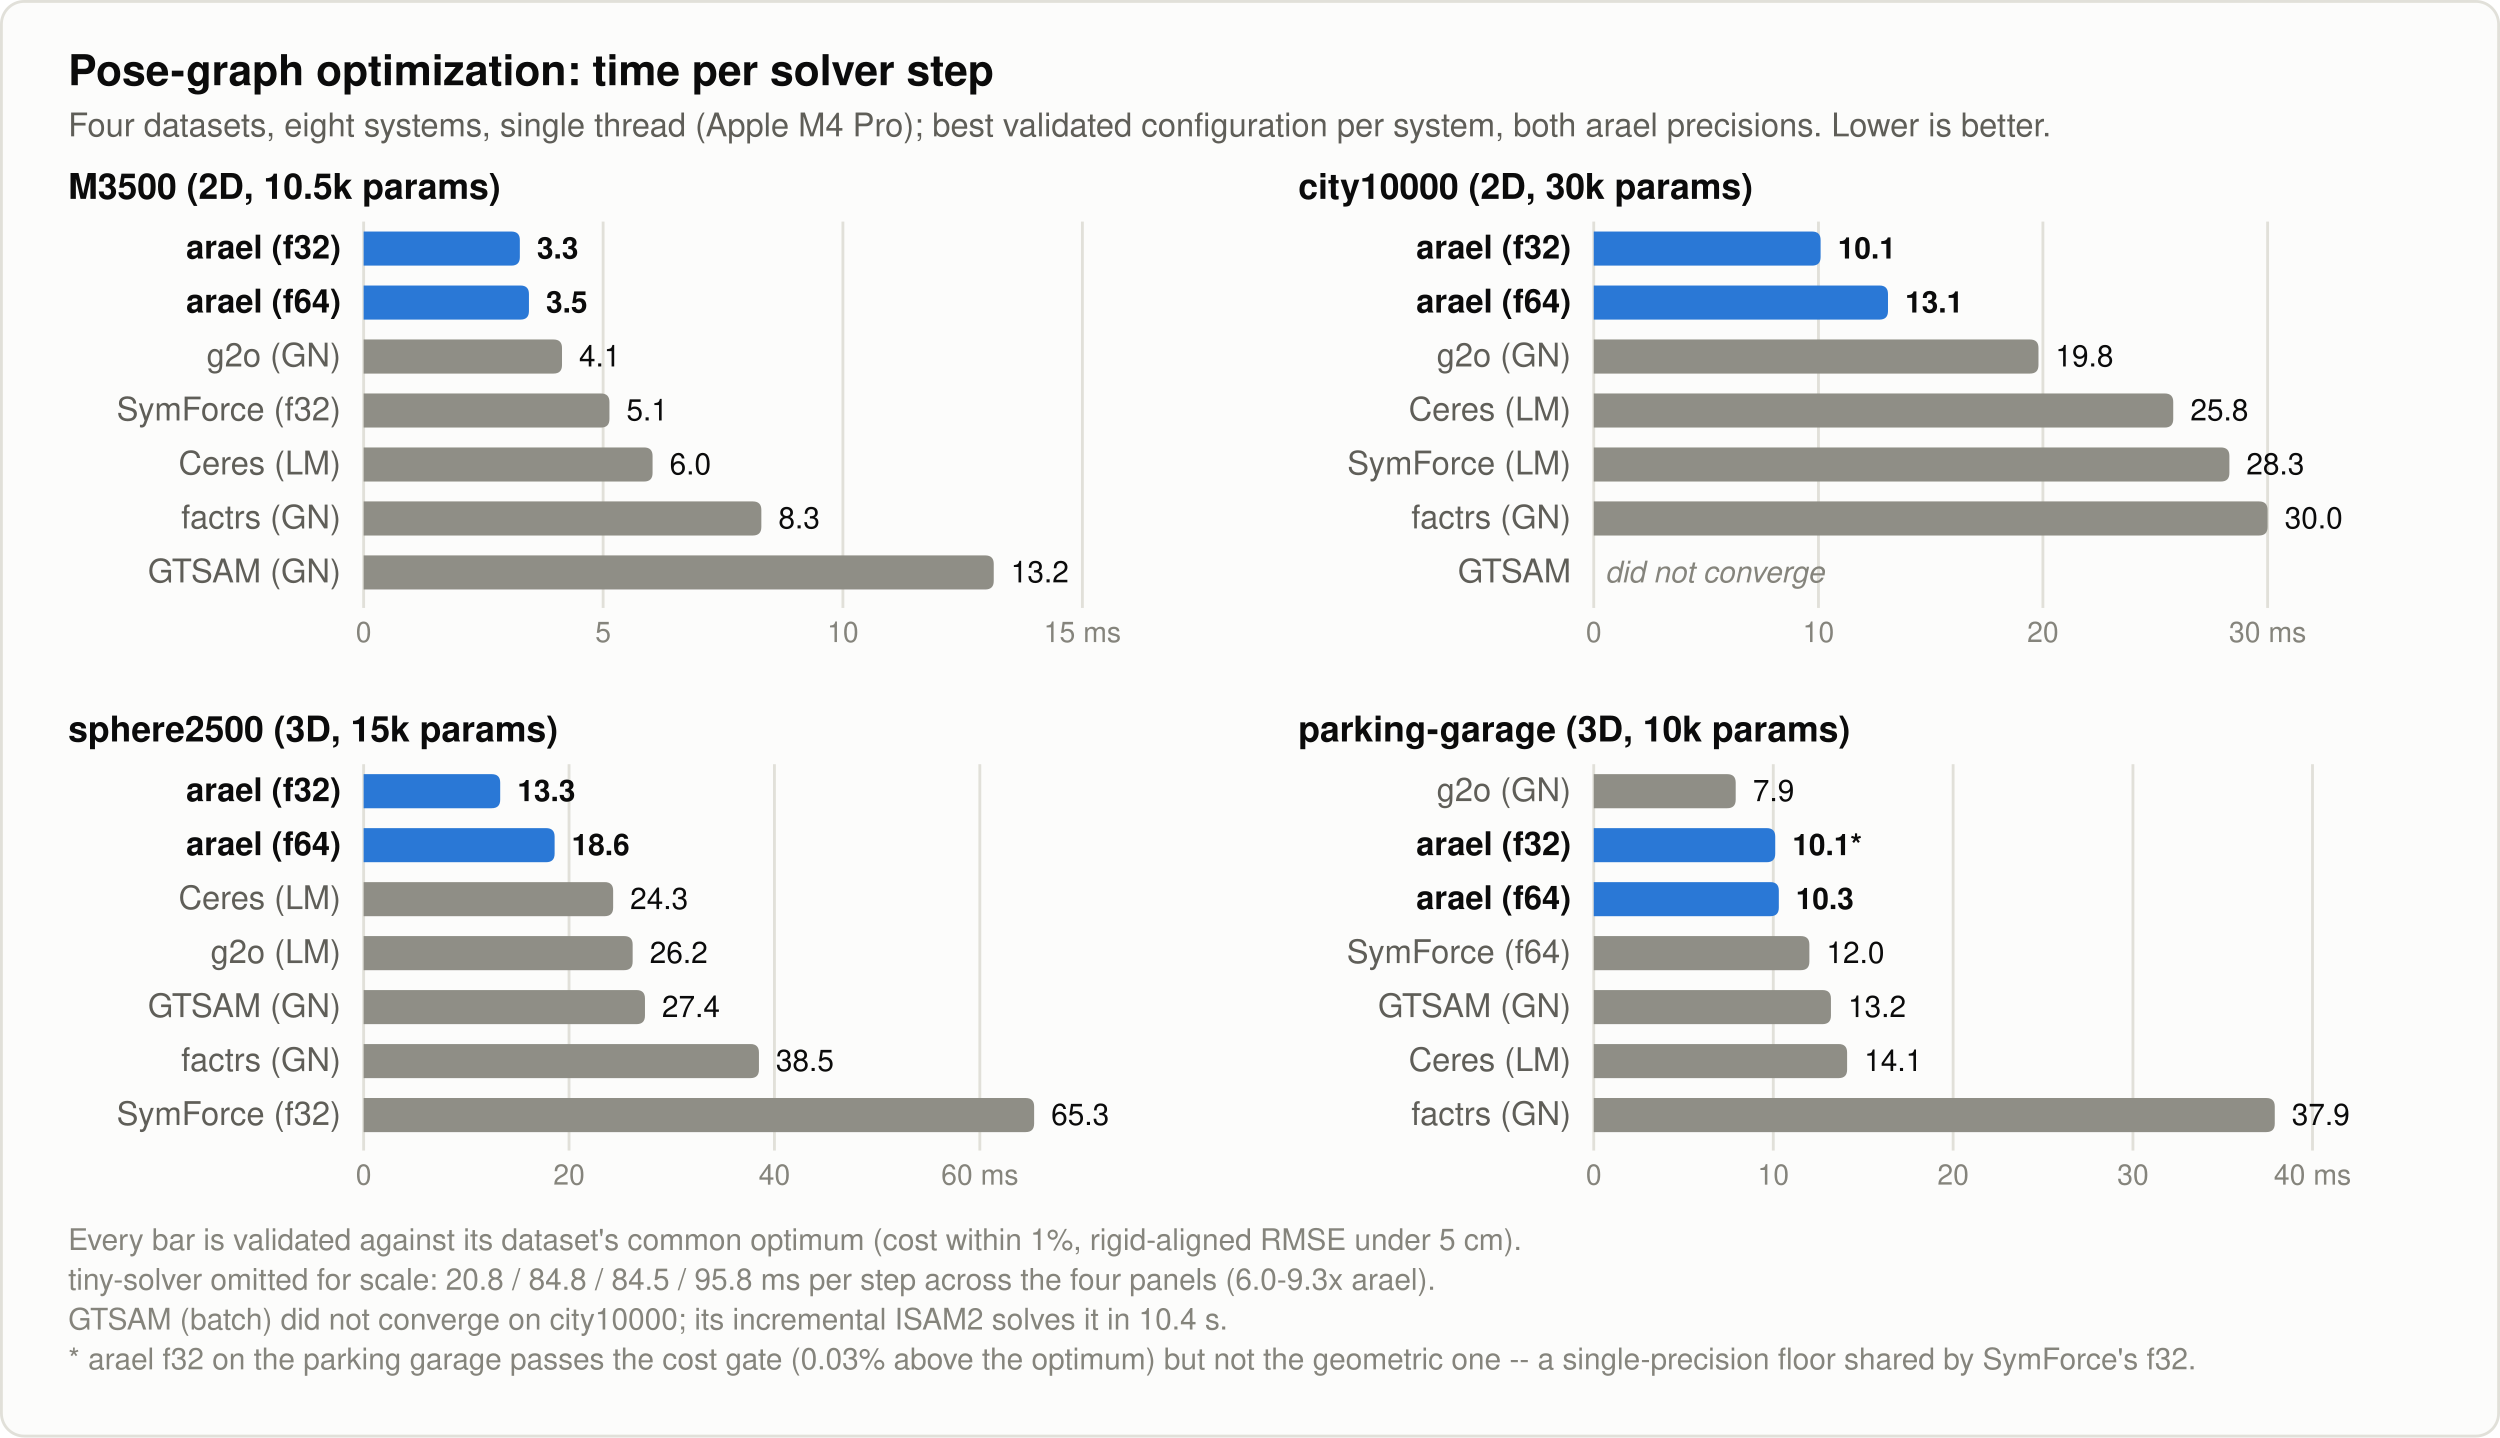
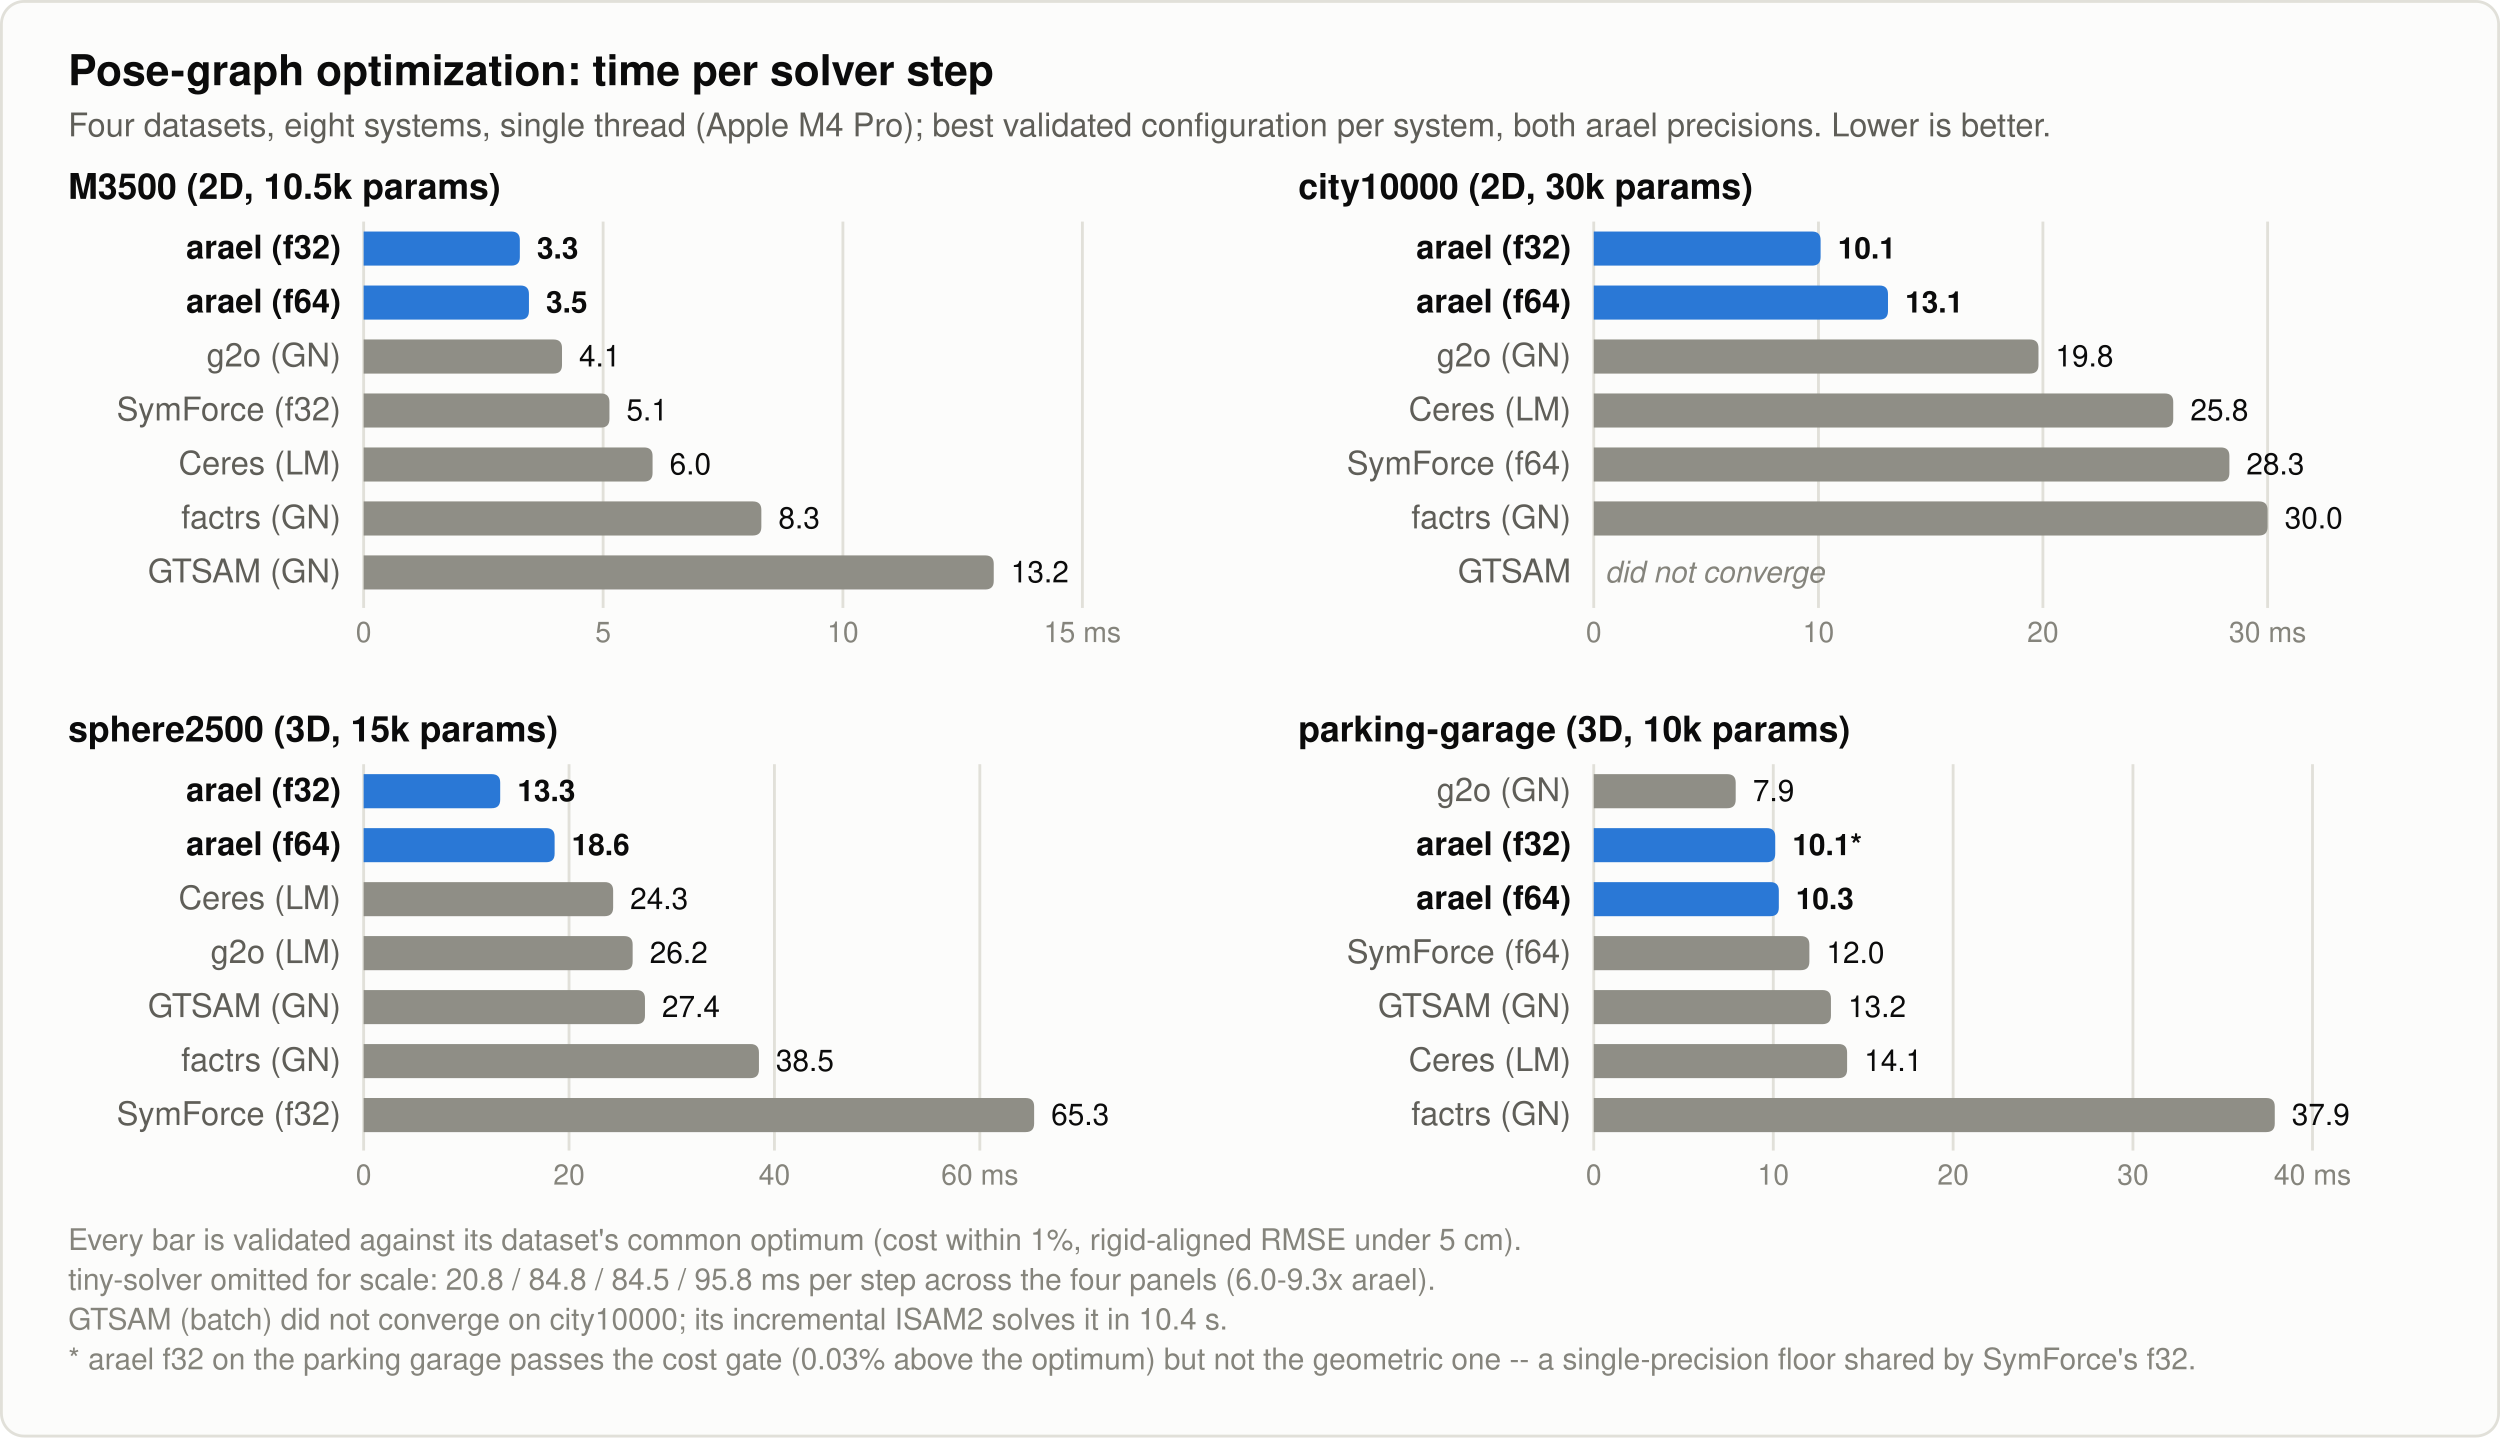
<svg xmlns="http://www.w3.org/2000/svg" width="880" height="506" viewBox="0 0 880 506" font-family="ui-sans-serif, system-ui, -apple-system, 'Segoe UI', Helvetica, Arial, sans-serif">
  <rect x="0.5" y="0.5" width="879" height="505" rx="8" fill="#fcfcfb" stroke="#e1e0d9" />
  <text x="24" y="30" font-size="15" font-weight="600" fill="#0b0b0b">Pose-graph optimization: time per solver step</text>
  <text x="24" y="48" font-size="11.5" fill="#5f5e58">Four datasets, eight systems, single thread (Apple M4 Pro); best validated configuration per system, both arael precisions. Lower is better.</text>
  <text x="24" y="70" font-size="12.5" font-weight="600" fill="#0b0b0b">M3500 (2D, 10.5k params)</text>
  <line x1="128.0" y1="78" x2="128.0" y2="214" stroke="#e1e0d9" stroke-width="1" />
  <text x="128.0" y="226" font-size="10" text-anchor="middle" fill="#85847c">0</text>
  <line x1="212.3" y1="78" x2="212.3" y2="214" stroke="#e1e0d9" stroke-width="1" />
  <text x="212.3" y="226" font-size="10" text-anchor="middle" fill="#85847c">5</text>
  <line x1="296.7" y1="78" x2="296.7" y2="214" stroke="#e1e0d9" stroke-width="1" />
  <text x="296.7" y="226" font-size="10" text-anchor="middle" fill="#85847c">10</text>
  <line x1="381.0" y1="78" x2="381.0" y2="214" stroke="#e1e0d9" stroke-width="1" />
  <text x="381.0" y="226" font-size="10" text-anchor="middle" fill="#85847c">15 ms</text>
  <text x="120" y="91.0" font-size="11.5" text-anchor="end" font-weight="600" fill="#0b0b0b">arael (f32)</text>
  <path d="M128,81.5 L179.985,81.5 Q182.985,81.5 182.985,84.5 L182.985,90.5 Q182.985,93.5 179.985,93.5 L128,93.5 Z" fill="#2a78d6" />
  <text x="189.0" y="91.0" font-size="10.5" font-weight="600" fill="#0b0b0b">3.3</text>
  <text x="120" y="110.0" font-size="11.5" text-anchor="end" font-weight="600" fill="#0b0b0b">arael (f64)</text>
  <path d="M128,100.5 L183.19,100.5 Q186.19,100.5 186.19,103.5 L186.19,109.5 Q186.19,112.5 183.19,112.5 L128,112.5 Z" fill="#2a78d6" />
  <text x="192.2" y="110.0" font-size="10.5" font-weight="600" fill="#0b0b0b">3.5</text>
  <text x="120" y="129.0" font-size="11.5" text-anchor="end" fill="#5f5e58">g2o (GN)</text>
  <path d="M128,119.5 L194.828,119.5 Q197.828,119.5 197.828,122.5 L197.828,128.5 Q197.828,131.5 194.828,131.5 L128,131.5 Z" fill="#8f8e86" />
  <text x="203.8" y="129.0" font-size="10.5" fill="#0b0b0b">4.1</text>
  <text x="120" y="148.0" font-size="11.5" text-anchor="end" fill="#5f5e58">SymForce (f32)</text>
  <path d="M128,138.5 L211.526,138.5 Q214.526,138.5 214.526,141.5 L214.526,147.5 Q214.526,150.5 211.526,150.5 L128,150.5 Z" fill="#8f8e86" />
  <text x="220.5" y="148.0" font-size="10.5" fill="#0b0b0b">5.1</text>
  <text x="120" y="167.0" font-size="11.5" text-anchor="end" fill="#5f5e58">Ceres (LM)</text>
  <path d="M128,157.5 L226.706,157.5 Q229.706,157.5 229.706,160.5 L229.706,166.5 Q229.706,169.5 226.706,169.5 L128,169.5 Z" fill="#8f8e86" />
  <text x="235.7" y="167.0" font-size="10.5" fill="#0b0b0b">6.0</text>
  <text x="120" y="186.0" font-size="11.5" text-anchor="end" fill="#5f5e58">factrs (GN)</text>
  <path d="M128,176.5 L264.993,176.5 Q267.993,176.5 267.993,179.5 L267.993,185.5 Q267.993,188.5 264.993,188.5 L128,188.5 Z" fill="#8f8e86" />
  <text x="274.0" y="186.0" font-size="10.5" fill="#0b0b0b">8.3</text>
  <text x="120" y="205.0" font-size="11.5" text-anchor="end" fill="#5f5e58">GTSAM (GN)</text>
  <path d="M128,195.5 L346.797,195.5 Q349.797,195.5 349.797,198.5 L349.797,204.5 Q349.797,207.5 346.797,207.5 L128,207.5 Z" fill="#8f8e86" />
  <text x="355.8" y="205.0" font-size="10.5" fill="#0b0b0b">13.2</text>
  <text x="457" y="70" font-size="12.5" font-weight="600" fill="#0b0b0b">city10000 (2D, 30k params)</text>
  <line x1="561.0" y1="78" x2="561.0" y2="214" stroke="#e1e0d9" stroke-width="1" />
  <text x="561.0" y="226" font-size="10" text-anchor="middle" fill="#85847c">0</text>
  <line x1="640.1" y1="78" x2="640.1" y2="214" stroke="#e1e0d9" stroke-width="1" />
  <text x="640.1" y="226" font-size="10" text-anchor="middle" fill="#85847c">10</text>
  <line x1="719.1" y1="78" x2="719.1" y2="214" stroke="#e1e0d9" stroke-width="1" />
  <text x="719.1" y="226" font-size="10" text-anchor="middle" fill="#85847c">20</text>
  <line x1="798.2" y1="78" x2="798.2" y2="214" stroke="#e1e0d9" stroke-width="1" />
  <text x="798.2" y="226" font-size="10" text-anchor="middle" fill="#85847c">30 ms</text>
  <text x="553" y="91.0" font-size="11.5" text-anchor="end" font-weight="600" fill="#0b0b0b">arael (f32)</text>
  <path d="M561,81.5 L637.853,81.5 Q640.853,81.5 640.853,84.5 L640.853,90.5 Q640.853,93.5 637.853,93.5 L561,93.5 Z" fill="#2a78d6" />
  <text x="646.9" y="91.0" font-size="10.5" font-weight="600" fill="#0b0b0b">10.1</text>
  <text x="553" y="110.0" font-size="11.5" text-anchor="end" font-weight="600" fill="#0b0b0b">arael (f64)</text>
  <path d="M561,100.5 L661.572,100.5 Q664.572,100.5 664.572,103.5 L664.572,109.5 Q664.572,112.5 661.572,112.5 L561,112.5 Z" fill="#2a78d6" />
  <text x="670.6" y="110.0" font-size="10.5" font-weight="600" fill="#0b0b0b">13.1</text>
  <text x="553" y="129.0" font-size="11.5" text-anchor="end" fill="#5f5e58">g2o (GN)</text>
  <path d="M561,119.5 L714.544,119.5 Q717.544,119.5 717.544,122.5 L717.544,128.5 Q717.544,131.5 714.544,131.5 L561,131.5 Z" fill="#8f8e86" />
  <text x="723.5" y="129.0" font-size="10.5" fill="#0b0b0b">19.8</text>
  <text x="553" y="148.0" font-size="11.5" text-anchor="end" fill="#5f5e58">Ceres (LM)</text>
  <path d="M561,138.5 L761.981,138.5 Q764.981,138.5 764.981,141.5 L764.981,147.5 Q764.981,150.5 761.981,150.5 L561,150.5 Z" fill="#8f8e86" />
  <text x="771.0" y="148.0" font-size="10.5" fill="#0b0b0b">25.8</text>
-   <text x="553" y="167.0" font-size="11.5" text-anchor="end" fill="#5f5e58">SymForce (LM)</text>
+   <text x="553" y="167.0" font-size="11.5" text-anchor="end" fill="#5f5e58">SymForce (f64)</text>
  <path d="M561,157.5 L781.747,157.5 Q784.747,157.5 784.747,160.5 L784.747,166.5 Q784.747,169.5 781.747,169.5 L561,169.5 Z" fill="#8f8e86" />
  <text x="790.7" y="167.0" font-size="10.5" fill="#0b0b0b">28.3</text>
  <text x="553" y="186.0" font-size="11.5" text-anchor="end" fill="#5f5e58">factrs (GN)</text>
  <path d="M561,176.5 L795.188,176.5 Q798.188,176.5 798.188,179.5 L798.188,185.5 Q798.188,188.5 795.188,188.5 L561,188.5 Z" fill="#8f8e86" />
  <text x="804.2" y="186.0" font-size="10.5" fill="#0b0b0b">30.0</text>
  <text x="553" y="205.0" font-size="11.5" text-anchor="end" fill="#5f5e58">GTSAM</text>
  <text x="565" y="205.0" font-size="10.5" font-style="italic" fill="#85847c">did not converge</text>
  <text x="24" y="261" font-size="12.5" font-weight="600" fill="#0b0b0b">sphere2500 (3D, 15k params)</text>
  <line x1="128.0" y1="269" x2="128.0" y2="405" stroke="#e1e0d9" stroke-width="1" />
  <text x="128.0" y="417" font-size="10" text-anchor="middle" fill="#85847c">0</text>
  <line x1="200.3" y1="269" x2="200.3" y2="405" stroke="#e1e0d9" stroke-width="1" />
  <text x="200.3" y="417" font-size="10" text-anchor="middle" fill="#85847c">20</text>
  <line x1="272.6" y1="269" x2="272.6" y2="405" stroke="#e1e0d9" stroke-width="1" />
  <text x="272.6" y="417" font-size="10" text-anchor="middle" fill="#85847c">40</text>
  <line x1="344.9" y1="269" x2="344.9" y2="405" stroke="#e1e0d9" stroke-width="1" />
  <text x="344.9" y="417" font-size="10" text-anchor="middle" fill="#85847c">60 ms</text>
  <text x="120" y="282.0" font-size="11.5" text-anchor="end" font-weight="600" fill="#0b0b0b">arael (f32)</text>
  <path d="M128,272.5 L173.07,272.5 Q176.07,272.5 176.07,275.5 L176.07,281.5 Q176.07,284.5 173.07,284.5 L128,284.5 Z" fill="#2a78d6" />
  <text x="182.1" y="282.0" font-size="10.5" font-weight="600" fill="#0b0b0b">13.3</text>
  <text x="120" y="301.0" font-size="11.5" text-anchor="end" font-weight="600" fill="#0b0b0b">arael (f64)</text>
  <path d="M128,291.5 L192.226,291.5 Q195.226,291.5 195.226,294.5 L195.226,300.5 Q195.226,303.5 192.226,303.5 L128,303.5 Z" fill="#2a78d6" />
  <text x="201.2" y="301.0" font-size="10.5" font-weight="600" fill="#0b0b0b">18.6</text>
  <text x="120" y="320.0" font-size="11.5" text-anchor="end" fill="#5f5e58">Ceres (LM)</text>
  <path d="M128,310.5 L212.827,310.5 Q215.827,310.5 215.827,313.5 L215.827,319.5 Q215.827,322.5 212.827,322.5 L128,322.5 Z" fill="#8f8e86" />
  <text x="221.8" y="320.0" font-size="10.5" fill="#0b0b0b">24.3</text>
  <text x="120" y="339.0" font-size="11.5" text-anchor="end" fill="#5f5e58">g2o (LM)</text>
  <path d="M128,329.5 L219.694,329.5 Q222.694,329.5 222.694,332.5 L222.694,338.5 Q222.694,341.5 219.694,341.5 L128,341.5 Z" fill="#8f8e86" />
  <text x="228.7" y="339.0" font-size="10.5" fill="#0b0b0b">26.2</text>
  <text x="120" y="358.0" font-size="11.5" text-anchor="end" fill="#5f5e58">GTSAM (GN)</text>
  <path d="M128,348.5 L224.031,348.5 Q227.031,348.5 227.031,351.5 L227.031,357.5 Q227.031,360.5 224.031,360.5 L128,360.5 Z" fill="#8f8e86" />
  <text x="233.0" y="358.0" font-size="10.5" fill="#0b0b0b">27.4</text>
  <text x="120" y="377.0" font-size="11.5" text-anchor="end" fill="#5f5e58">factrs (GN)</text>
  <path d="M128,367.5 L264.15,367.5 Q267.15,367.5 267.15,370.5 L267.15,376.5 Q267.15,379.5 264.15,379.5 L128,379.5 Z" fill="#8f8e86" />
  <text x="273.1" y="377.0" font-size="10.5" fill="#0b0b0b">38.5</text>
  <text x="120" y="396.0" font-size="11.5" text-anchor="end" fill="#5f5e58">SymForce (f32)</text>
  <path d="M128,386.5 L361.013,386.5 Q364.013,386.5 364.013,389.5 L364.013,395.5 Q364.013,398.5 361.013,398.5 L128,398.5 Z" fill="#8f8e86" />
  <text x="370.0" y="396.0" font-size="10.5" fill="#0b0b0b">65.3</text>
  <text x="457" y="261" font-size="12.5" font-weight="600" fill="#0b0b0b">parking-garage (3D, 10k params)</text>
  <line x1="561.0" y1="269" x2="561.0" y2="405" stroke="#e1e0d9" stroke-width="1" />
  <text x="561.0" y="417" font-size="10" text-anchor="middle" fill="#85847c">0</text>
  <line x1="624.2" y1="269" x2="624.2" y2="405" stroke="#e1e0d9" stroke-width="1" />
  <text x="624.2" y="417" font-size="10" text-anchor="middle" fill="#85847c">10</text>
  <line x1="687.5" y1="269" x2="687.5" y2="405" stroke="#e1e0d9" stroke-width="1" />
  <text x="687.5" y="417" font-size="10" text-anchor="middle" fill="#85847c">20</text>
  <line x1="750.8" y1="269" x2="750.8" y2="405" stroke="#e1e0d9" stroke-width="1" />
  <text x="750.8" y="417" font-size="10" text-anchor="middle" fill="#85847c">30</text>
  <line x1="814.0" y1="269" x2="814.0" y2="405" stroke="#e1e0d9" stroke-width="1" />
  <text x="814.0" y="417" font-size="10" text-anchor="middle" fill="#85847c">40 ms</text>
  <text x="553" y="282.0" font-size="11.5" text-anchor="end" fill="#5f5e58">g2o (GN)</text>
  <path d="M561,272.5 L607.967,272.5 Q610.967,272.5 610.967,275.5 L610.967,281.5 Q610.967,284.5 607.967,284.5 L561,284.5 Z" fill="#8f8e86" />
  <text x="617.0" y="282.0" font-size="10.5" fill="#0b0b0b">7.9</text>
  <text x="553" y="301.0" font-size="11.5" text-anchor="end" font-weight="600" fill="#0b0b0b">arael (f32)</text>
  <path d="M561,291.5 L621.883,291.5 Q624.883,291.5 624.883,294.5 L624.883,300.5 Q624.883,303.5 621.883,303.5 L561,303.5 Z" fill="#2a78d6" />
  <text x="630.9" y="301.0" font-size="10.5" font-weight="600" fill="#0b0b0b">10.1*</text>
  <text x="553" y="320.0" font-size="11.5" text-anchor="end" font-weight="600" fill="#0b0b0b">arael (f64)</text>
  <path d="M561,310.5 L623.148,310.5 Q626.148,310.5 626.148,313.5 L626.148,319.5 Q626.148,322.5 623.148,322.5 L561,322.5 Z" fill="#2a78d6" />
  <text x="632.1" y="320.0" font-size="10.5" font-weight="600" fill="#0b0b0b">10.3</text>
  <text x="553" y="339.0" font-size="11.5" text-anchor="end" fill="#5f5e58">SymForce (f64)</text>
  <path d="M561,329.5 L633.9,329.5 Q636.9,329.5 636.9,332.5 L636.9,338.5 Q636.9,341.5 633.9,341.5 L561,341.5 Z" fill="#8f8e86" />
  <text x="642.9" y="339.0" font-size="10.5" fill="#0b0b0b">12.0</text>
  <text x="553" y="358.0" font-size="11.5" text-anchor="end" fill="#5f5e58">GTSAM (GN)</text>
  <path d="M561,348.5 L641.49,348.5 Q644.49,348.5 644.49,351.5 L644.49,357.5 Q644.49,360.5 641.49,360.5 L561,360.5 Z" fill="#8f8e86" />
  <text x="650.5" y="358.0" font-size="10.5" fill="#0b0b0b">13.2</text>
  <text x="553" y="377.0" font-size="11.5" text-anchor="end" fill="#5f5e58">Ceres (LM)</text>
  <path d="M561,367.5 L647.183,367.5 Q650.183,367.5 650.183,370.5 L650.183,376.5 Q650.183,379.5 647.183,379.5 L561,379.5 Z" fill="#8f8e86" />
  <text x="656.2" y="377.0" font-size="10.5" fill="#0b0b0b">14.1</text>
  <text x="553" y="396.0" font-size="11.5" text-anchor="end" fill="#5f5e58">factrs (GN)</text>
  <path d="M561,386.5 L797.717,386.5 Q800.717,386.5 800.717,389.5 L800.717,395.5 Q800.717,398.5 797.717,398.5 L561,398.5 Z" fill="#8f8e86" />
  <text x="806.7" y="396.0" font-size="10.5" fill="#0b0b0b">37.9</text>
  <text x="24" y="440" font-size="10.5" fill="#85847c">Every bar is validated against its dataset's common optimum (cost within 1%, rigid-aligned RMSE under 5 cm).</text>
  <text x="24" y="454" font-size="10.5" fill="#85847c">tiny-solver omitted for scale: 20.8 / 84.8 / 84.5 / 95.8 ms per step across the four panels (6.0-9.3x arael).</text>
  <text x="24" y="468" font-size="10.5" fill="#85847c">GTSAM (batch) did not converge on city10000; its incremental ISAM2 solves it in 10.4 s.</text>
  <text x="24" y="482" font-size="10.5" fill="#85847c">* arael f32 on the parking garage passes the cost gate (0.03% above the optimum) but not the geometric one -- a single-precision floor shared by SymForce's f32.</text>
</svg>
